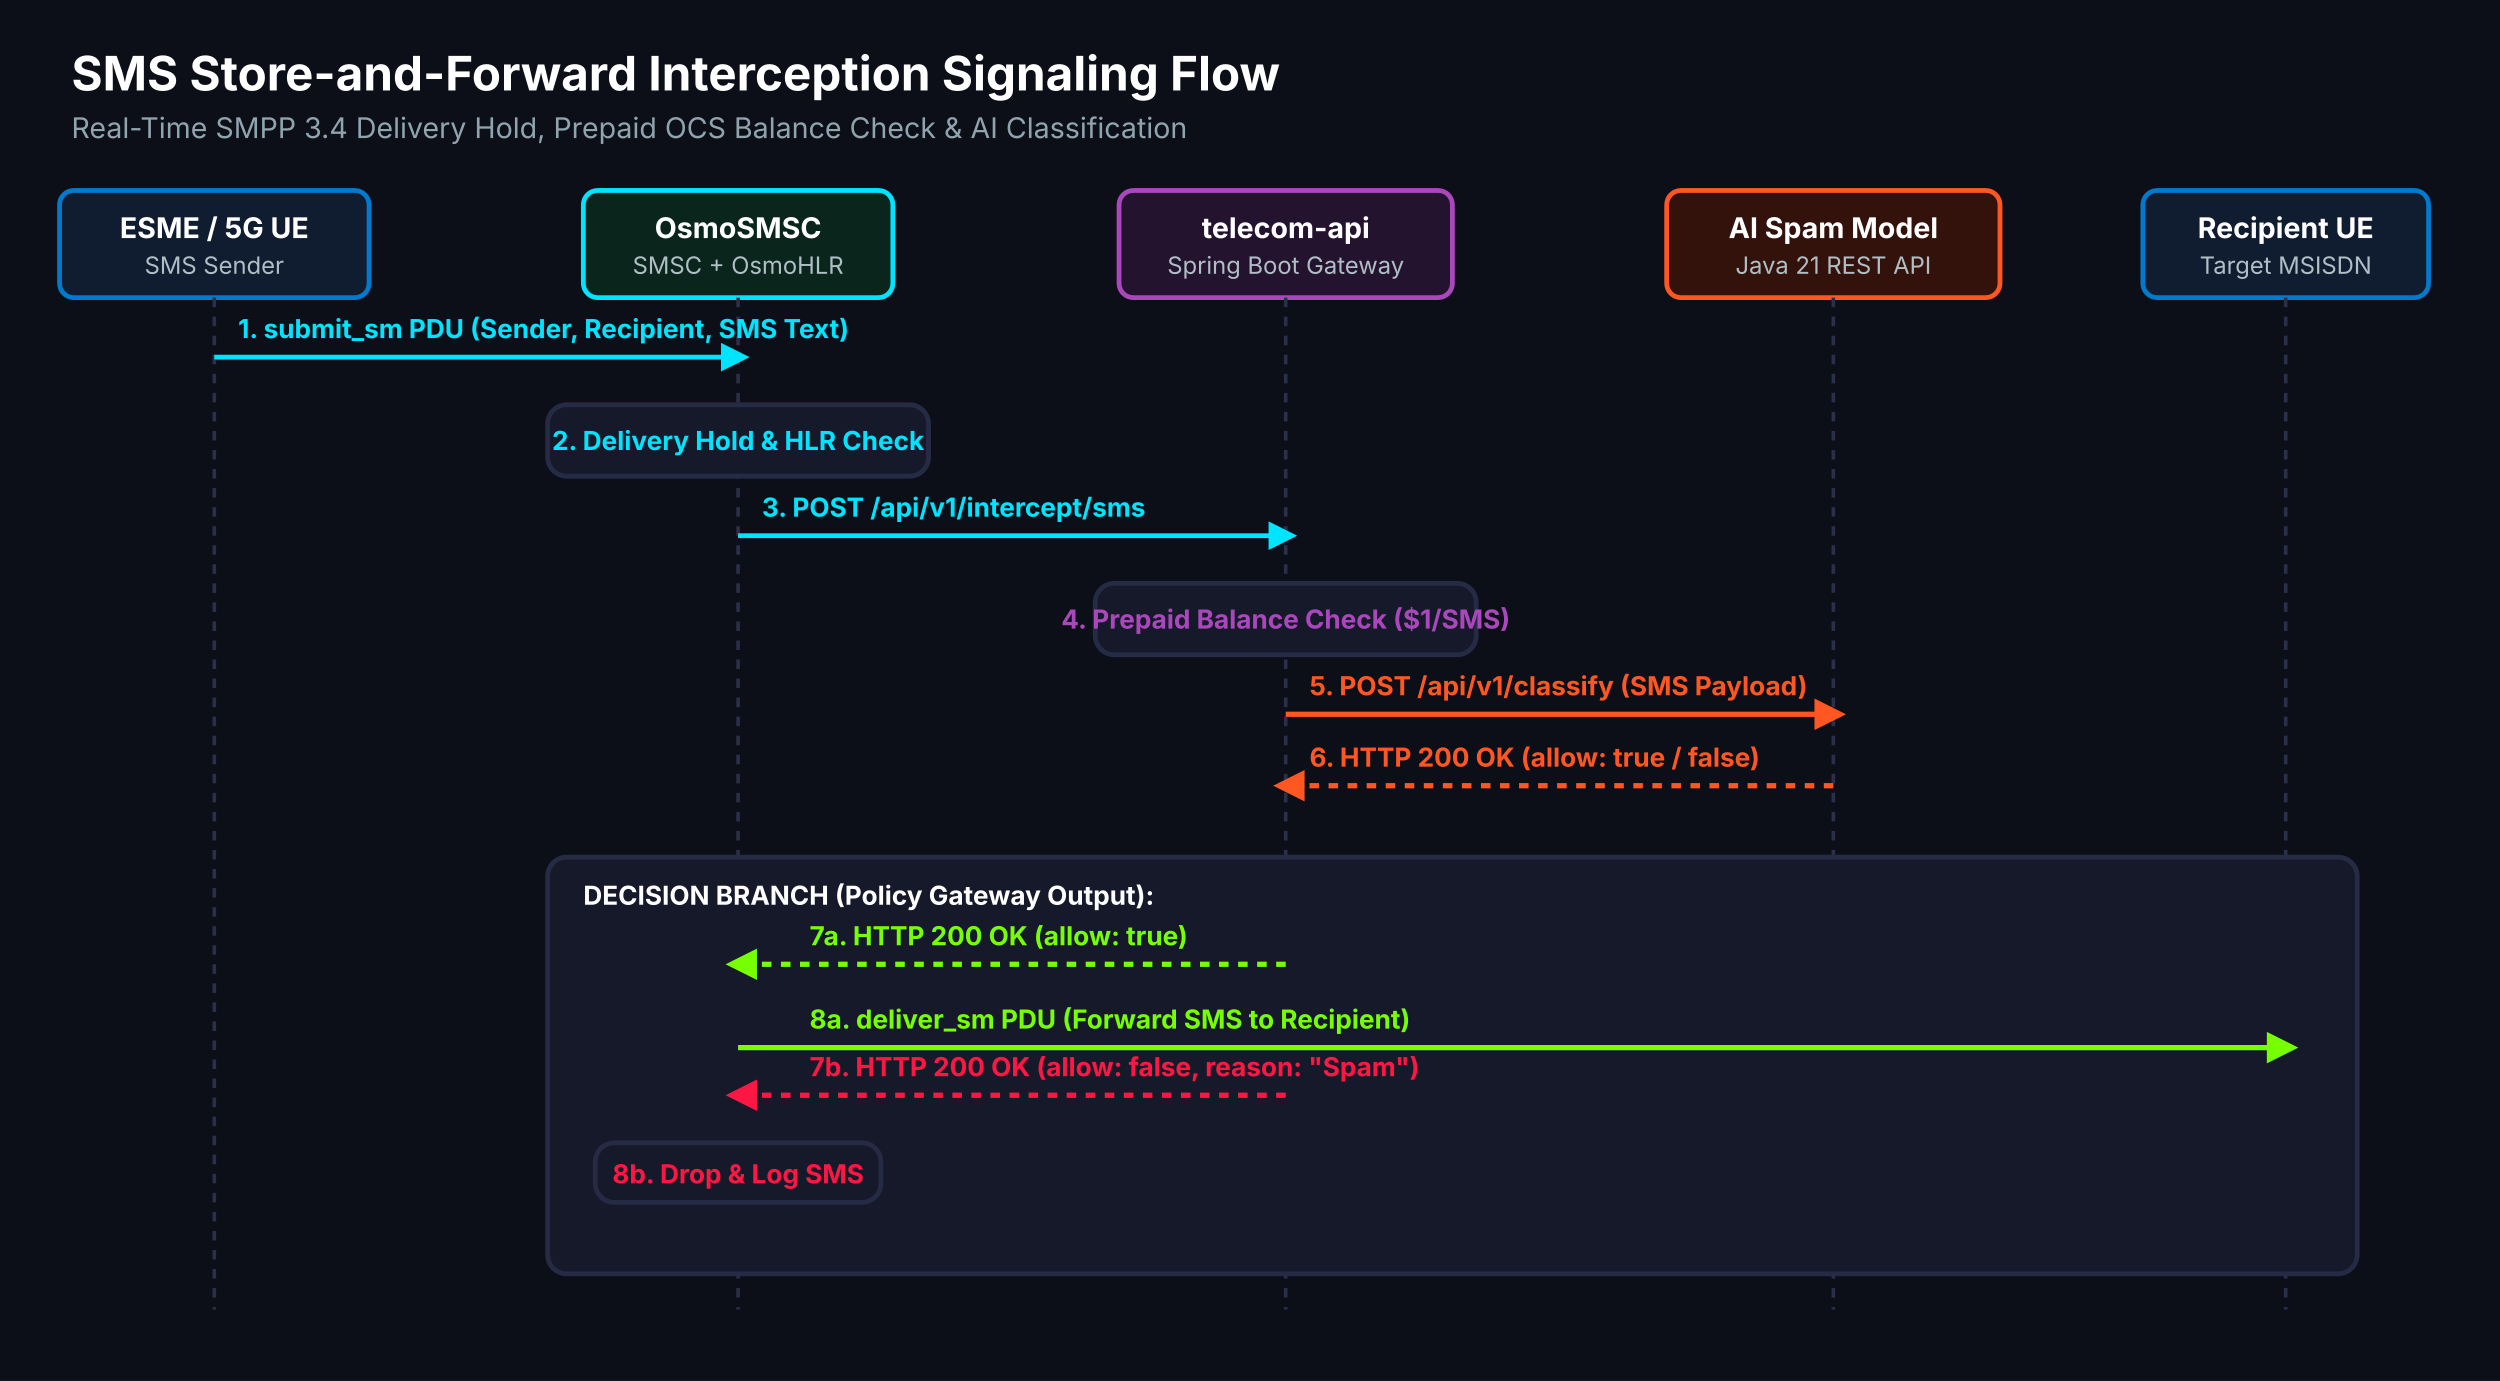
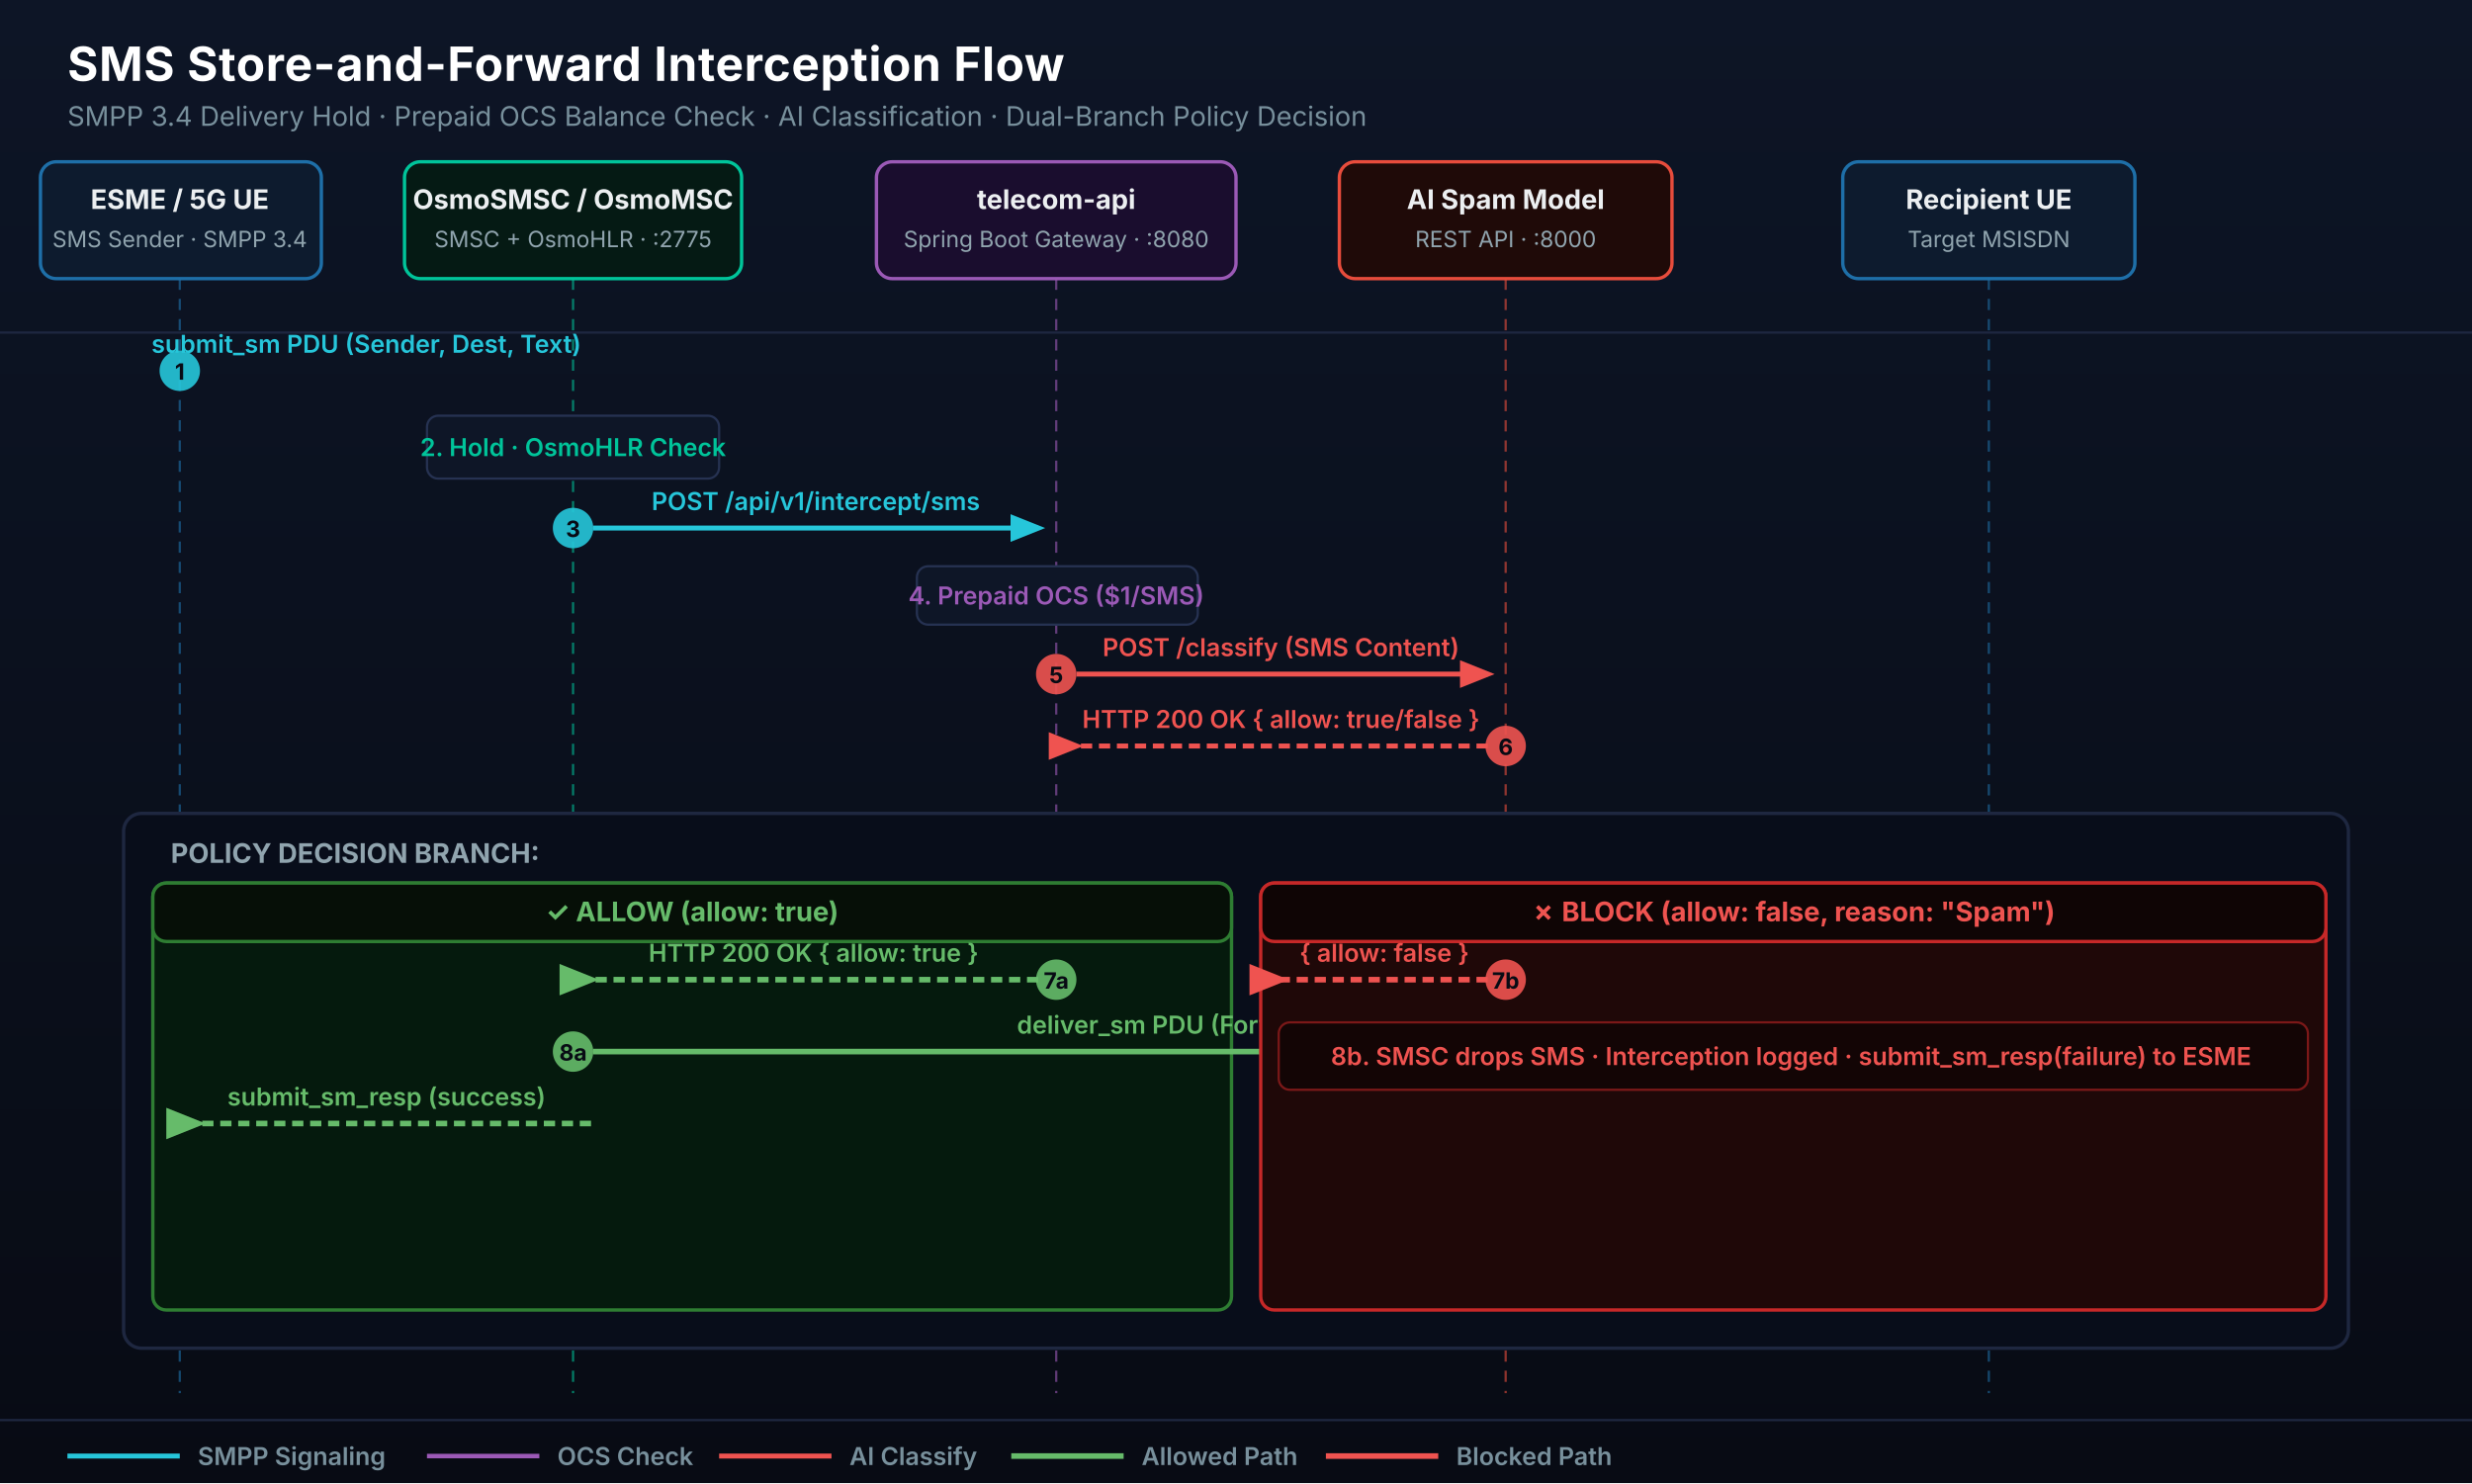
- <svg xmlns="http://www.w3.org/2000/svg" viewBox="0 0 1050 580" width="100%" height="100%">
+ <svg xmlns="http://www.w3.org/2000/svg" viewBox="0 0 1100 660" width="100%" height="100%">
  <defs>
    <style>
-       .bg { fill: #0d0f18; }
-       .box { fill: #161929; stroke: #262b45; stroke-width: 2; rx: 8; ry: 8; }
-       .client-header { fill: #101d30; stroke: #007acc; stroke-width: 2; rx: 6; ry: 6; }
-       .core-header { fill: #0a261c; stroke: #00e5ff; stroke-width: 2; rx: 6; ry: 6; }
-       .gw-header { fill: #23132e; stroke: #ab47bc; stroke-width: 2; rx: 6; ry: 6; }
-       .ai-header { fill: #33120c; stroke: #ff5722; stroke-width: 2; rx: 6; ry: 6; }
-       
-       .text-main-title { font-family: 'Inter', system-ui, sans-serif; font-size: 20px; font-weight: bold; fill: #ffffff; }
-       .text-sub-title { font-family: 'Inter', system-ui, sans-serif; font-size: 12px; fill: #90a4ae; }
-       .text-node-title { font-family: 'Inter', system-ui, sans-serif; font-size: 12px; font-weight: bold; fill: #ffffff; }
-       .text-node-sub { font-family: 'Inter', system-ui, sans-serif; font-size: 10px; fill: #b0bec5; }
-       .text-step { font-family: 'Inter', system-ui, sans-serif; font-size: 11px; font-weight: bold; }
-       
-       .lifeline { stroke: #2a2f4a; stroke-width: 1.5; stroke-dasharray: 4,4; }
-       .sig-line { stroke: #00e5ff; stroke-width: 2; fill: none; }
-       .allow-line { stroke: #76ff03; stroke-width: 2.2; fill: none; }
-       .block-line { stroke: #ff1744; stroke-width: 2.2; fill: none; }
-       .ai-line { stroke: #ff5722; stroke-width: 2.2; fill: none; }
-       
-       .marker-cyan { fill: #00e5ff; }
-       .marker-green { fill: #76ff03; }
-       .marker-red { fill: #ff1744; }
-       .marker-orange { fill: #ff5722; }
+       .bg { fill: #080b14; }
+       .panel-client { fill: #0d1b2e; stroke: #1e6fa8; stroke-width: 1.5; }
+       .panel-core   { fill: #051a14; stroke: #00c49a; stroke-width: 1.5; }
+       .panel-gw     { fill: #1a0d2e; stroke: #9b59b6; stroke-width: 1.5; }
+       .panel-ai     { fill: #1f0a08; stroke: #e74c3c; stroke-width: 1.5; }
+ 
+       .badge-num { font-family: Inter, system-ui, sans-serif; font-size: 10px; font-weight: 700; fill: #080b14; }
+       .title-main { font-family: Inter, system-ui, sans-serif; font-size: 21px; font-weight: 700; fill: #ffffff; letter-spacing: 0.3px; }
+       .title-sub  { font-family: Inter, system-ui, sans-serif; font-size: 12px; fill: #78909c; }
+       .node-name  { font-family: Inter, system-ui, sans-serif; font-size: 12px; font-weight: 700; fill: #eceff1; }
+       .node-sub   { font-family: Inter, system-ui, sans-serif; font-size: 10px; fill: #90a4ae; }
+       .lbl        { font-family: Inter, system-ui, sans-serif; font-size: 11px; font-weight: 600; }
+       .branch-lbl { font-family: Inter, system-ui, sans-serif; font-size: 12px; font-weight: 700; }
+ 
+       .lifeline-client { stroke: #1e6fa8; stroke-width: 1; stroke-dasharray: 5,4; opacity: 0.6; }
+       .lifeline-core   { stroke: #00c49a; stroke-width: 1; stroke-dasharray: 5,4; opacity: 0.6; }
+       .lifeline-gw     { stroke: #9b59b6; stroke-width: 1; stroke-dasharray: 5,4; opacity: 0.6; }
+       .lifeline-ai     { stroke: #e74c3c; stroke-width: 1; stroke-dasharray: 5,4; opacity: 0.6; }
+ 
+       .arrow-smpp  { stroke: #26c6da; stroke-width: 2.2; fill: none; }
+       .arrow-ocs   { stroke: #9b59b6; stroke-width: 2;   fill: none; }
+       .arrow-ai    { stroke: #ef5350; stroke-width: 2.2; fill: none; }
+       .arrow-allow { stroke: #66bb6a; stroke-width: 2.5; fill: none; }
+       .arrow-block { stroke: #ef5350; stroke-width: 2.5; fill: none; }
+       .arrow-resp  { stroke-dasharray: 5,3; }
+ 
+       .divider { stroke: #1e2740; stroke-width: 1; }
+       .branch-allow { fill: #051a0d; stroke: #2e7d32; stroke-width: 1.5; }
+       .branch-block { fill: #1f0808; stroke: #c62828; stroke-width: 1.5; }
+       .branch-label-allow { fill: #060f07; stroke: #2e7d32; stroke-width: 1.5; }
+       .branch-label-block { fill: #0f0505; stroke: #c62828; stroke-width: 1.5; }
+       .note-box { fill: #0e1627; stroke: #263252; stroke-width: 1; }
    </style>
-     <marker id="head-cyan" viewBox="0 0 10 10" refX="6" refY="5" markerWidth="6" markerHeight="6" orient="auto-start-reverse">
-       <path d="M 0 0 L 10 5 L 0 10 z" class="marker-cyan" />
+     <marker id="h-smpp" viewBox="0 0 10 8" refX="8" refY="4" markerWidth="7" markerHeight="7" orient="auto">
+       <path d="M 0 0 L 10 4 L 0 8 z" fill="#26c6da" />
    </marker>
-     <marker id="head-green" viewBox="0 0 10 10" refX="6" refY="5" markerWidth="6" markerHeight="6" orient="auto-start-reverse">
-       <path d="M 0 0 L 10 5 L 0 10 z" class="marker-green" />
+     <marker id="h-smpp-l" viewBox="0 0 10 8" refX="2" refY="4" markerWidth="7" markerHeight="7" orient="auto-start-reverse">
+       <path d="M 10 0 L 0 4 L 10 8 z" fill="#26c6da" />
    </marker>
-     <marker id="head-red" viewBox="0 0 10 10" refX="6" refY="5" markerWidth="6" markerHeight="6" orient="auto-start-reverse">
-       <path d="M 0 0 L 10 5 L 0 10 z" class="marker-red" />
+     <marker id="h-ocs" viewBox="0 0 10 8" refX="8" refY="4" markerWidth="7" markerHeight="7" orient="auto">
+       <path d="M 0 0 L 10 4 L 0 8 z" fill="#9b59b6" />
    </marker>
-     <marker id="head-orange" viewBox="0 0 10 10" refX="6" refY="5" markerWidth="6" markerHeight="6" orient="auto-start-reverse">
-       <path d="M 0 0 L 10 5 L 0 10 z" class="marker-orange" />
+     <marker id="h-ai" viewBox="0 0 10 8" refX="8" refY="4" markerWidth="7" markerHeight="7" orient="auto">
+       <path d="M 0 0 L 10 4 L 0 8 z" fill="#ef5350" />
    </marker>
+     <marker id="h-ai-l" viewBox="0 0 10 8" refX="2" refY="4" markerWidth="7" markerHeight="7" orient="auto-start-reverse">
+       <path d="M 10 0 L 0 4 L 10 8 z" fill="#ef5350" />
+     </marker>
+     <marker id="h-allow" viewBox="0 0 10 8" refX="8" refY="4" markerWidth="7" markerHeight="7" orient="auto">
+       <path d="M 0 0 L 10 4 L 0 8 z" fill="#66bb6a" />
+     </marker>
+     <marker id="h-allow-l" viewBox="0 0 10 8" refX="2" refY="4" markerWidth="7" markerHeight="7" orient="auto-start-reverse">
+       <path d="M 10 0 L 0 4 L 10 8 z" fill="#66bb6a" />
+     </marker>
+     <marker id="h-block" viewBox="0 0 10 8" refX="8" refY="4" markerWidth="7" markerHeight="7" orient="auto">
+       <path d="M 0 0 L 10 4 L 0 8 z" fill="#ef5350" />
+     </marker>
+     <marker id="h-block-l" viewBox="0 0 10 8" refX="2" refY="4" markerWidth="7" markerHeight="7" orient="auto-start-reverse">
+       <path d="M 10 0 L 0 4 L 10 8 z" fill="#ef5350" />
+     </marker>
+     <linearGradient id="grad-bg" x1="0" y1="0" x2="0" y2="1">
+       <stop offset="0%" stop-color="#0d1526" />
+       <stop offset="100%" stop-color="#080b14" />
+     </linearGradient>
+     <filter id="glow-teal">
+       <feGaussianBlur stdDeviation="2.5" result="blur" />
+       <feMerge>
+         <feMergeNode in="blur" />
+         <feMergeNode in="SourceGraphic" />
+       </feMerge>
+     </filter>
  </defs>
-   <rect width="1050" height="580" class="bg" />
-   <text x="30" y="38" class="text-main-title">SMS Store-and-Forward Interception Signaling Flow</text>
-   <text x="30" y="58" class="text-sub-title">Real-Time SMPP 3.4 Delivery Hold, Prepaid OCS Balance Check &amp; AI Classification</text>
-   <g transform="translate(25, 80)">
-     <rect width="130" height="45" class="client-header" />
-     <text x="65" y="20" text-anchor="middle" class="text-node-title">ESME / 5G UE</text>
-     <text x="65" y="35" text-anchor="middle" class="text-node-sub">SMS Sender</text>
-   </g>
-   <line x1="90" y1="125" x2="90" y2="550" class="lifeline" />
-   <g transform="translate(245, 80)">
-     <rect width="130" height="45" class="core-header" />
-     <text x="65" y="20" text-anchor="middle" class="text-node-title">OsmoSMSC</text>
-     <text x="65" y="35" text-anchor="middle" class="text-node-sub">SMSC + OsmoHLR</text>
-   </g>
-   <line x1="310" y1="125" x2="310" y2="550" class="lifeline" />
-   <g transform="translate(470, 80)">
-     <rect width="140" height="45" class="gw-header" />
-     <text x="70" y="20" text-anchor="middle" class="text-node-title">telecom-api</text>
-     <text x="70" y="35" text-anchor="middle" class="text-node-sub">Spring Boot Gateway</text>
-   </g>
-   <line x1="540" y1="125" x2="540" y2="550" class="lifeline" />
-   <g transform="translate(700, 80)">
-     <rect width="140" height="45" class="ai-header" />
-     <text x="70" y="20" text-anchor="middle" class="text-node-title">AI Spam Model</text>
-     <text x="70" y="35" text-anchor="middle" class="text-node-sub">Java 21 REST API</text>
-   </g>
-   <line x1="770" y1="125" x2="770" y2="550" class="lifeline" />
-   <g transform="translate(900, 80)">
-     <rect width="120" height="45" class="client-header" />
-     <text x="60" y="20" text-anchor="middle" class="text-node-title">Recipient UE</text>
-     <text x="60" y="35" text-anchor="middle" class="text-node-sub">Target MSISDN</text>
-   </g>
-   <line x1="960" y1="125" x2="960" y2="550" class="lifeline" />
-   <path d="M 90,150 L 310,150" class="sig-line" marker-end="url(#head-cyan)" />
-   <text x="100" y="142" class="text-step" fill="#00e5ff">1. submit_sm PDU (Sender, Recipient, SMS Text)</text>
-   <rect x="230" y="170" width="160" height="30" class="box" stroke="#00e5ff" />
-   <text x="310" y="189" text-anchor="middle" class="text-step" fill="#00e5ff">2. Delivery Hold &amp; HLR Check</text>
-   <path d="M 310,225 L 540,225" class="sig-line" marker-end="url(#head-cyan)" />
-   <text x="320" y="217" class="text-step" fill="#00e5ff">3. POST /api/v1/intercept/sms</text>
-   <rect x="460" y="245" width="160" height="30" class="box" stroke="#ab47bc" />
-   <text x="540" y="264" text-anchor="middle" class="text-step" fill="#ab47bc">4. Prepaid Balance Check ($1/SMS)</text>
-   <path d="M 540,300 L 770,300" class="ai-line" marker-end="url(#head-orange)" />
-   <text x="550" y="292" class="text-step" fill="#ff5722">5. POST /api/v1/classify (SMS Payload)</text>
-   <path d="M 770,330 L 540,330" class="ai-line" marker-end="url(#head-orange)" stroke-dasharray="4,4" />
-   <text x="550" y="322" class="text-step" fill="#ff5722">6. HTTP 200 OK (allow: true / false)</text>
-   <rect x="230" y="360" width="760" height="175" class="box" stroke="#262b45" />
-   <text x="245" y="380" class="text-step" fill="#ffffff">DECISION BRANCH (Policy Gateway Output):</text>
-   <g transform="translate(0, 10)">
-     <path d="M 540,395 L 310,395" class="allow-line" marker-end="url(#head-green)" stroke-dasharray="4,4" />
-     <text x="340" y="387" class="text-step" fill="#76ff03">7a. HTTP 200 OK (allow: true)</text>
-     <path d="M 310,430 L 960,430" class="allow-line" marker-end="url(#head-green)" />
-     <text x="340" y="422" class="text-step" fill="#76ff03">8a. deliver_sm PDU (Forward SMS to Recipient)</text>
-   </g>
-   <g transform="translate(0, 65)">
-     <path d="M 540,395 L 310,395" class="block-line" marker-end="url(#head-red)" stroke-dasharray="4,4" />
-     <text x="340" y="387" class="text-step" fill="#ff1744">7b. HTTP 200 OK (allow: false, reason: "Spam")</text>
-     <rect x="250" y="415" width="120" height="25" class="box" stroke="#ff1744" />
-     <text x="310" y="432" text-anchor="middle" class="text-step" fill="#ff1744">8b. Drop &amp; Log SMS</text>
-   </g>
+   <rect width="1100" height="660" fill="url(#grad-bg)" />
+   <line x1="0" y1="148" x2="1100" y2="148" class="divider" />
+   <line x1="0" y1="632" x2="1100" y2="632" class="divider" />
+   <text x="30" y="36" class="title-main">SMS Store-and-Forward Interception Flow</text>
+   <text x="30" y="56" class="title-sub">SMPP 3.4 Delivery Hold · Prepaid OCS Balance Check · AI Classification · Dual-Branch Policy Decision</text>
+   <rect x="18" y="72" width="125" height="52" rx="7" class="panel-client" />
+   <text x="80" y="93" text-anchor="middle" class="node-name">ESME / 5G UE</text>
+   <text x="80" y="110" text-anchor="middle" class="node-sub">SMS Sender · SMPP 3.4</text>
+   <line x1="80" y1="124" x2="80" y2="620" class="lifeline-client" />
+   <rect x="180" y="72" width="150" height="52" rx="7" class="panel-core" />
+   <text x="255" y="93" text-anchor="middle" class="node-name">OsmoSMSC / OsmoMSC</text>
+   <text x="255" y="110" text-anchor="middle" class="node-sub">SMSC + OsmoHLR · :2775</text>
+   <line x1="255" y1="124" x2="255" y2="620" class="lifeline-core" />
+   <rect x="390" y="72" width="160" height="52" rx="7" class="panel-gw" />
+   <text x="470" y="93" text-anchor="middle" class="node-name">telecom-api</text>
+   <text x="470" y="110" text-anchor="middle" class="node-sub">Spring Boot Gateway · :8080</text>
+   <line x1="470" y1="124" x2="470" y2="620" class="lifeline-gw" />
+   <rect x="596" y="72" width="148" height="52" rx="7" class="panel-ai" />
+   <text x="670" y="93" text-anchor="middle" class="node-name">AI Spam Model</text>
+   <text x="670" y="110" text-anchor="middle" class="node-sub">REST API · :8000</text>
+   <line x1="670" y1="124" x2="670" y2="620" class="lifeline-ai" />
+   <rect x="820" y="72" width="130" height="52" rx="7" class="panel-client" />
+   <text x="885" y="93" text-anchor="middle" class="node-name">Recipient UE</text>
+   <text x="885" y="110" text-anchor="middle" class="node-sub">Target MSISDN</text>
+   <line x1="885" y1="124" x2="885" y2="620" class="lifeline-client" />
+   <circle cx="80" cy="165" r="9" fill="#26c6da" opacity="0.9" />
+   <text x="80" y="169" text-anchor="middle" class="badge-num">1</text>
+   <line x1="89" y1="165" x2="247" y2="165" class="arrow-smpp" marker-end="url(#h-smpp)" filter="url(#glow-teal)" />
+   <text x="163" y="157" text-anchor="middle" class="lbl" fill="#26c6da">submit_sm PDU (Sender, Dest, Text)</text>
+   <rect x="190" y="185" width="130" height="28" rx="5" class="note-box" stroke="#00c49a" />
+   <text x="255" y="203" text-anchor="middle" class="lbl" fill="#00c49a">2. Hold · OsmoHLR Check</text>
+   <circle cx="255" cy="235" r="9" fill="#26c6da" opacity="0.9" />
+   <text x="255" y="239" text-anchor="middle" class="badge-num">3</text>
+   <line x1="264" y1="235" x2="462" y2="235" class="arrow-smpp" marker-end="url(#h-smpp)" />
+   <text x="363" y="227" text-anchor="middle" class="lbl" fill="#26c6da">POST /api/v1/intercept/sms</text>
+   <rect x="408" y="252" width="125" height="26" rx="5" class="note-box" stroke="#9b59b6" />
+   <text x="470" y="269" text-anchor="middle" class="lbl" fill="#9b59b6">4. Prepaid OCS ($1/SMS)</text>
+   <circle cx="470" cy="300" r="9" fill="#ef5350" opacity="0.9" />
+   <text x="470" y="304" text-anchor="middle" class="badge-num">5</text>
+   <line x1="479" y1="300" x2="662" y2="300" class="arrow-ai" marker-end="url(#h-ai)" />
+   <text x="570" y="292" text-anchor="middle" class="lbl" fill="#ef5350">POST /classify (SMS Content)</text>
+   <circle cx="670" cy="332" r="9" fill="#ef5350" opacity="0.9" />
+   <text x="670" y="336" text-anchor="middle" class="badge-num">6</text>
+   <line x1="662" y1="332" x2="479" y2="332" class="arrow-ai arrow-resp" stroke-dasharray="5,3" marker-end="url(#h-ai-l)" />
+   <text x="570" y="324" text-anchor="middle" class="lbl" fill="#ef5350">HTTP 200 OK { allow: true/false }</text>
+   <rect x="55" y="362" width="990" height="238" rx="8" fill="#080d1a" stroke="#1e2740" stroke-width="1.5" />
+   <text x="76" y="384" class="branch-lbl" fill="#90a4ae">POLICY DECISION BRANCH:</text>
+   <rect x="68" y="393" width="480" height="190" rx="6" class="branch-allow" />
+   <rect x="68" y="393" width="480" height="26" rx="6" class="branch-label-allow" />
+   <text x="308" y="410" text-anchor="middle" class="branch-lbl" fill="#66bb6a">✓ ALLOW  (allow: true)</text>
+   <circle cx="470" cy="436" r="9" fill="#66bb6a" opacity="0.9" />
+   <text x="470" y="440" text-anchor="middle" class="badge-num" fill="#000">7a</text>
+   <line x1="462" y1="436" x2="263" y2="436" class="arrow-allow arrow-resp" stroke-dasharray="5,3" marker-end="url(#h-allow-l)" />
+   <text x="362" y="428" text-anchor="middle" class="lbl" fill="#66bb6a">HTTP 200 OK { allow: true }</text>
+   <circle cx="255" cy="468" r="9" fill="#66bb6a" opacity="0.9" />
+   <text x="255" y="472" text-anchor="middle" class="badge-num" fill="#000">8a</text>
+   <line x1="264" y1="468" x2="877" y2="468" class="arrow-allow" marker-end="url(#h-allow)" />
+   <text x="568" y="460" text-anchor="middle" class="lbl" fill="#66bb6a">deliver_sm PDU (Forward SMS to Recipient)</text>
+   <line x1="263" y1="500" x2="88" y2="500" class="arrow-allow arrow-resp" stroke-dasharray="5,3" marker-end="url(#h-allow-l)" />
+   <text x="172" y="492" text-anchor="middle" class="lbl" fill="#66bb6a">submit_sm_resp (success)</text>
+   <rect x="561" y="393" width="474" height="190" rx="6" class="branch-block" />
+   <rect x="561" y="393" width="474" height="26" rx="6" class="branch-label-block" />
+   <text x="798" y="410" text-anchor="middle" class="branch-lbl" fill="#ef5350">✗ BLOCK  (allow: false, reason: "Spam")</text>
+   <circle cx="670" cy="436" r="9" fill="#ef5350" opacity="0.9" />
+   <text x="670" y="440" text-anchor="middle" class="badge-num">7b</text>
+   <line x1="662" y1="436" x2="570" y2="436" class="arrow-block arrow-resp" stroke-dasharray="5,3" marker-end="url(#h-block-l)" />
+   <text x="616" y="428" text-anchor="middle" class="lbl" fill="#ef5350">{ allow: false }</text>
+   <rect x="569" y="455" width="458" height="30" rx="5" fill="#130505" stroke="#7b1818" stroke-width="1" />
+   <text x="797" y="474" text-anchor="middle" class="lbl" fill="#ef5350">8b. SMSC drops SMS · Interception logged · submit_sm_resp(failure) to ESME</text>
+   <line x1="30" y1="648" x2="80" y2="648" stroke="#26c6da" stroke-width="2.2" />
+   <text x="88" y="652" class="lbl" fill="#78909c" font-size="10">SMPP Signaling</text>
+   <line x1="190" y1="648" x2="240" y2="648" stroke="#9b59b6" stroke-width="2" />
+   <text x="248" y="652" class="lbl" fill="#78909c" font-size="10">OCS Check</text>
+   <line x1="320" y1="648" x2="370" y2="648" stroke="#ef5350" stroke-width="2.2" />
+   <text x="378" y="652" class="lbl" fill="#78909c" font-size="10">AI Classify</text>
+   <line x1="450" y1="648" x2="500" y2="648" stroke="#66bb6a" stroke-width="2.5" />
+   <text x="508" y="652" class="lbl" fill="#78909c" font-size="10">Allowed Path</text>
+   <line x1="590" y1="648" x2="640" y2="648" stroke="#ef5350" stroke-width="2.5" />
+   <text x="648" y="652" class="lbl" fill="#78909c" font-size="10">Blocked Path</text>
</svg>
